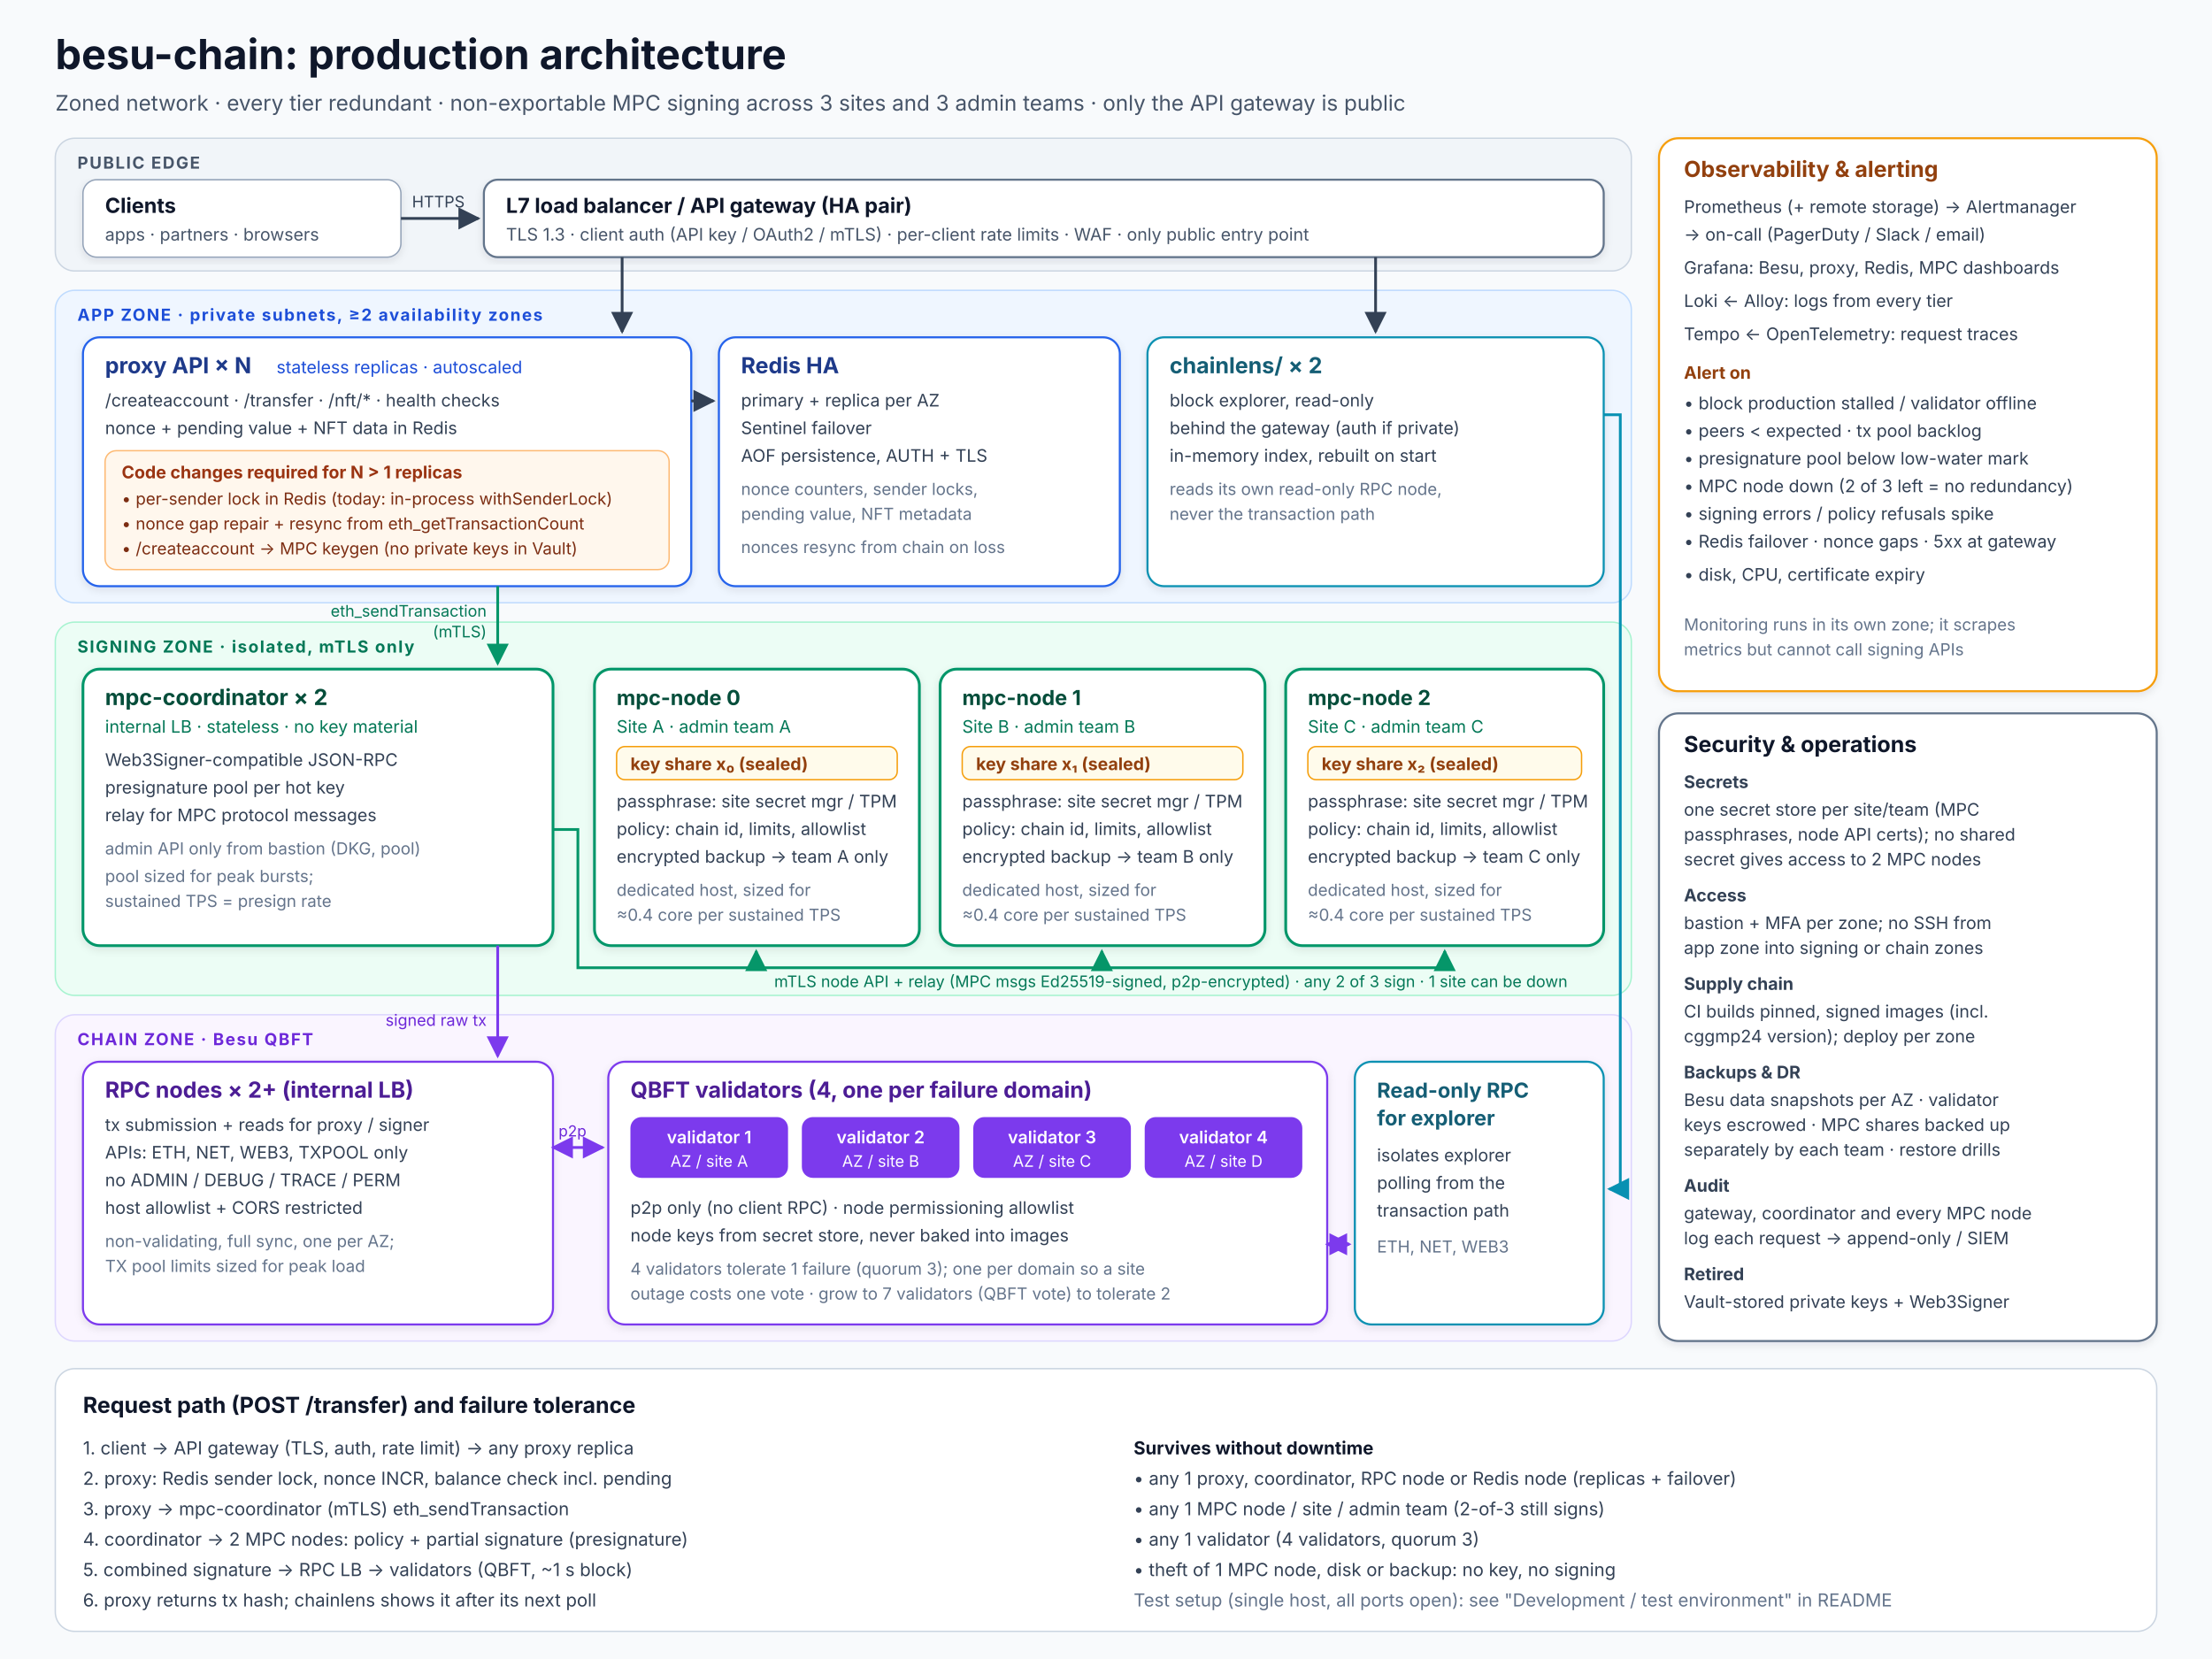
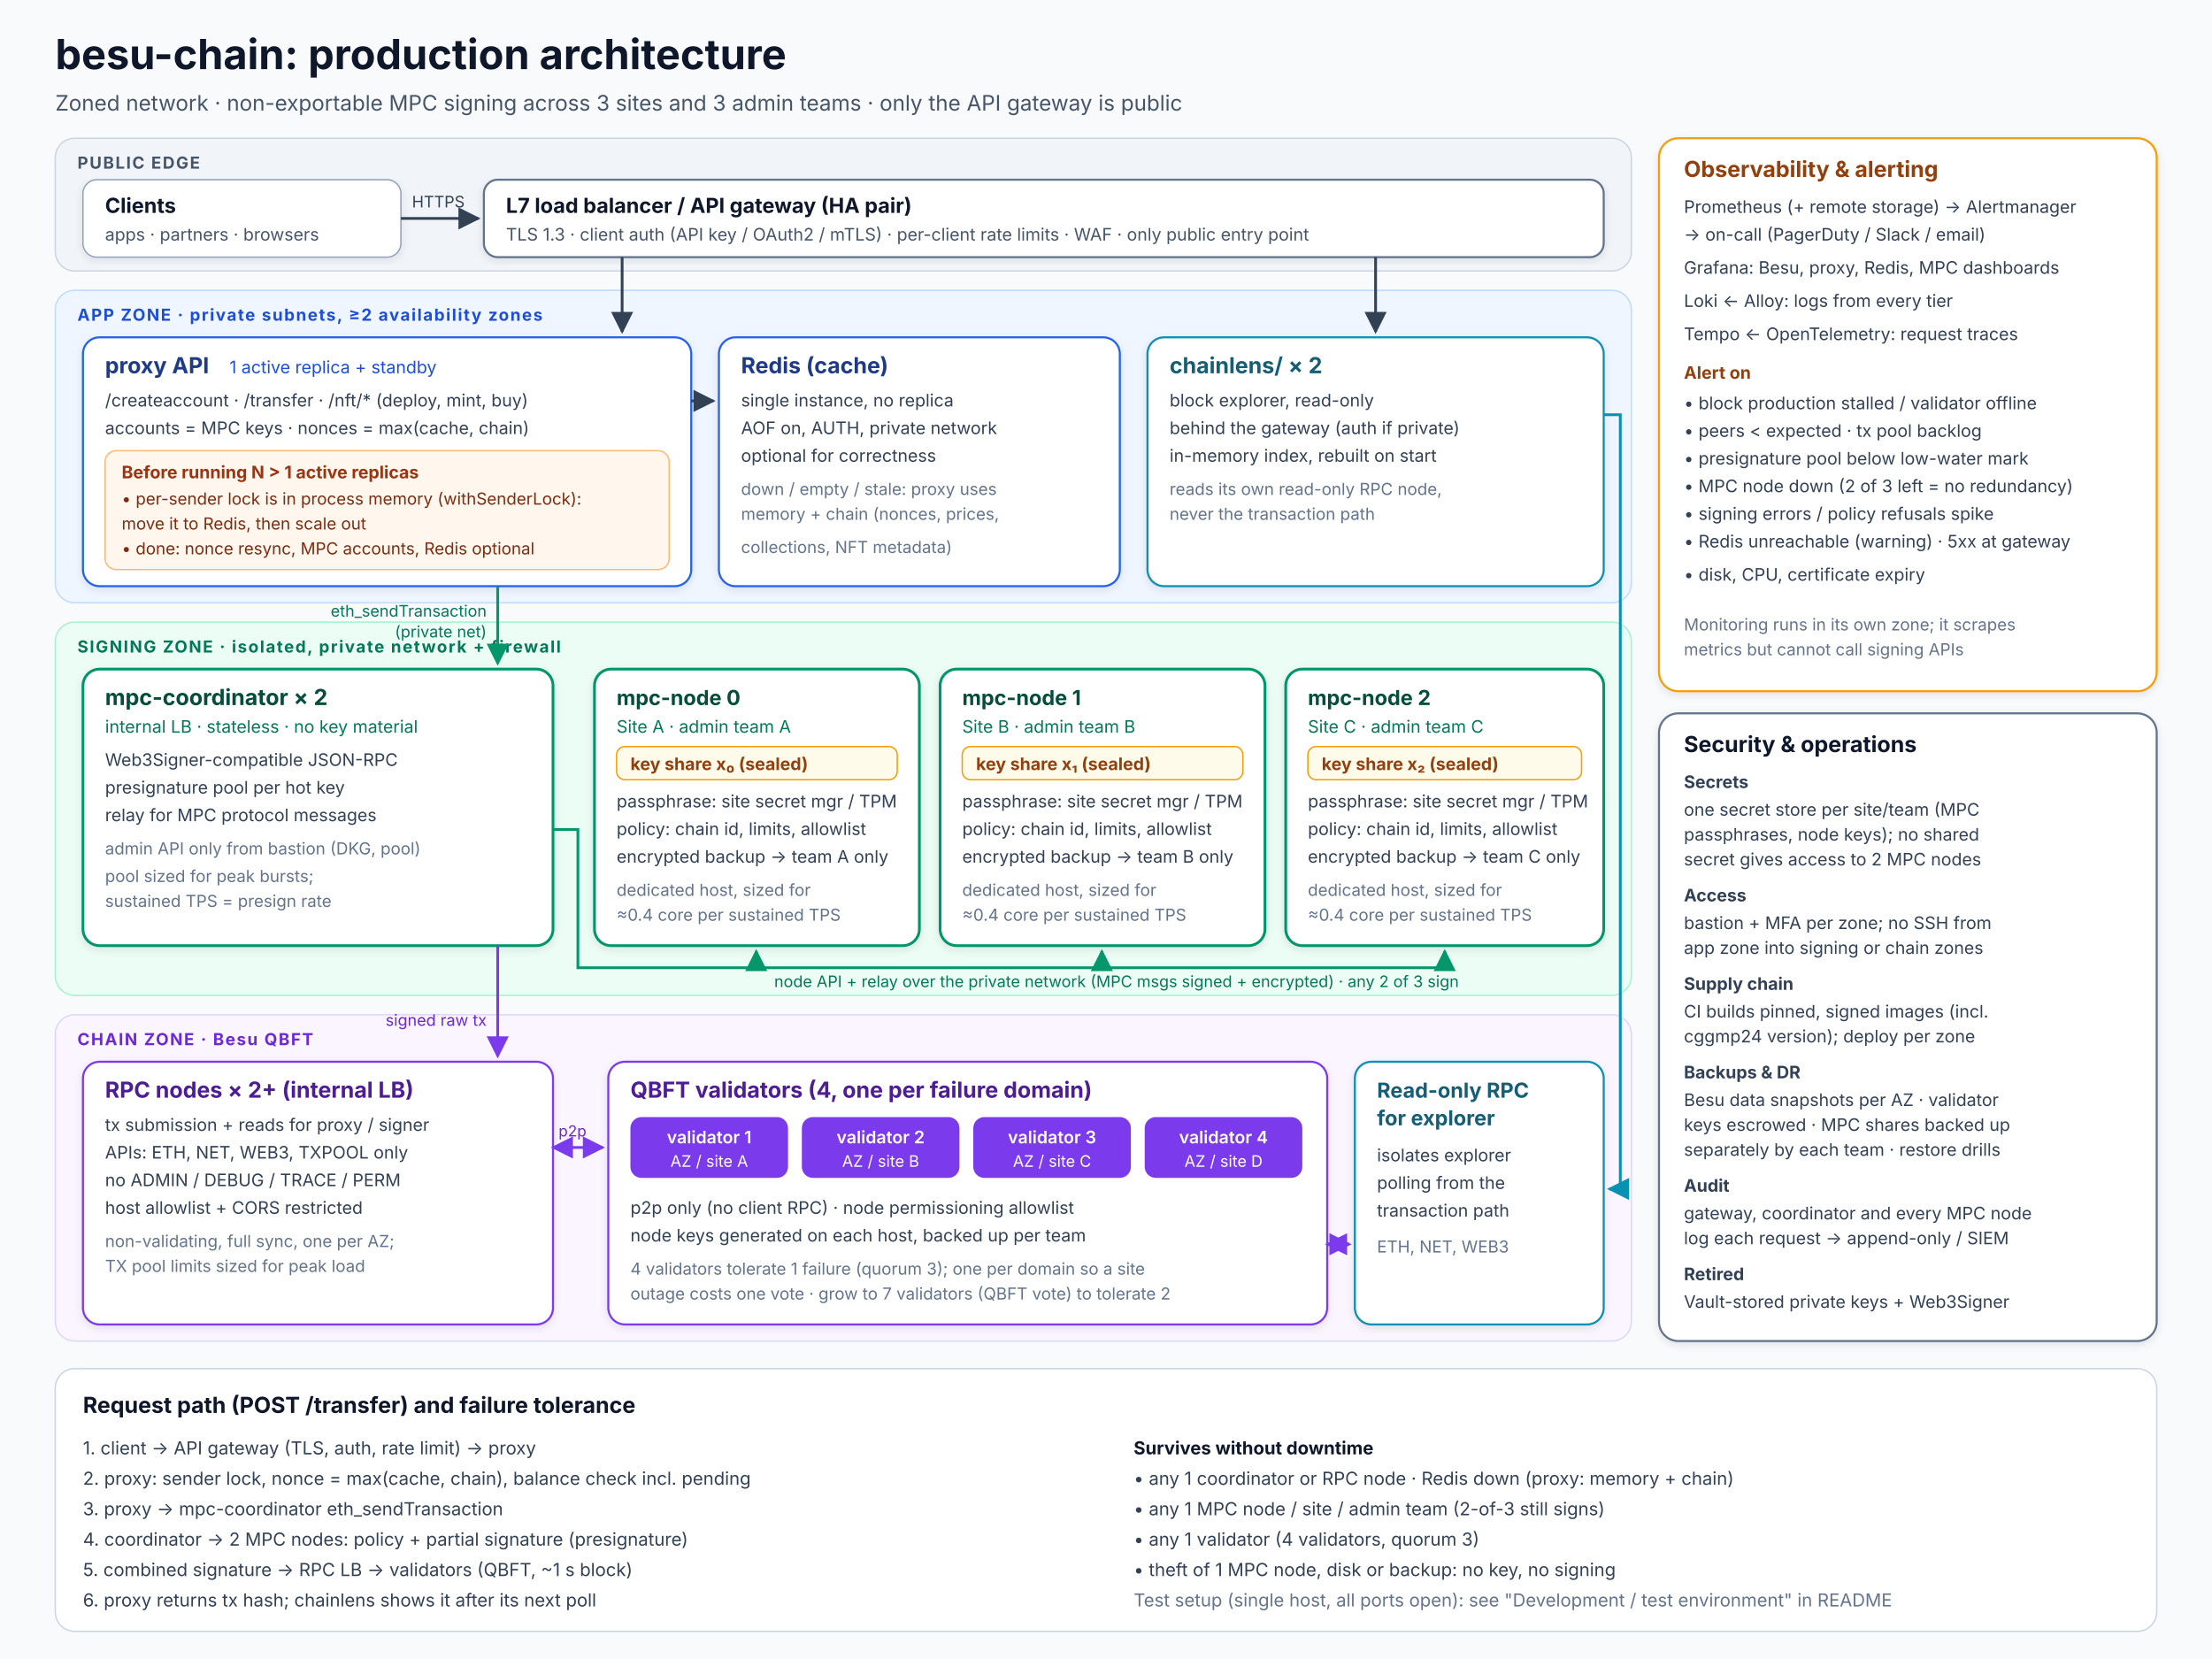
<svg xmlns="http://www.w3.org/2000/svg" width="1600" height="1200" viewBox="0 0 1600 1200" font-family="Inter, 'Segoe UI', Helvetica, Arial, sans-serif">
  <defs>
    <marker id="a" viewBox="0 0 10 10" refX="9" refY="5" markerWidth="8" markerHeight="8" orient="auto-start-reverse">
      <path d="M0,0 L10,5 L0,10 z" fill="#334155" />
    </marker>
    <marker id="aG" viewBox="0 0 10 10" refX="9" refY="5" markerWidth="8" markerHeight="8" orient="auto-start-reverse">
      <path d="M0,0 L10,5 L0,10 z" fill="#059669" />
    </marker>
    <marker id="aP" viewBox="0 0 10 10" refX="9" refY="5" markerWidth="8" markerHeight="8" orient="auto-start-reverse">
      <path d="M0,0 L10,5 L0,10 z" fill="#7c3aed" />
    </marker>
    <marker id="aC" viewBox="0 0 10 10" refX="9" refY="5" markerWidth="8" markerHeight="8" orient="auto-start-reverse">
      <path d="M0,0 L10,5 L0,10 z" fill="#0891b2" />
    </marker>
    <filter id="sh" x="-5%" y="-5%" width="110%" height="115%">
      <feDropShadow dx="0" dy="2" stdDeviation="3" flood-color="#0f172a" flood-opacity="0.10" />
    </filter>
  </defs>
  <rect width="1600" height="1200" fill="#f8fafc" />
  <text x="40" y="50" font-size="30" font-weight="700" fill="#0f172a">besu-chain: production architecture</text>
-   <text x="40" y="80" font-size="15.5" fill="#475569">Zoned network · every tier redundant · non-exportable MPC signing across 3 sites and 3 admin teams · only the API gateway is public</text>
+   <text x="40" y="80" font-size="15.5" fill="#475569">Zoned network · non-exportable MPC signing across 3 sites and 3 admin teams · only the API gateway is public</text>
  <rect x="40" y="100" width="1140" height="96" rx="14" fill="#f1f5f9" stroke="#cbd5e1" />
  <text x="56" y="122" font-size="12" font-weight="700" fill="#475569" letter-spacing="1">PUBLIC EDGE</text>
  <rect x="40" y="210" width="1140" height="226" rx="14" fill="#eff6ff" stroke="#bfdbfe" />
  <text x="56" y="232" font-size="12" font-weight="700" fill="#1d4ed8" letter-spacing="1">APP ZONE · private subnets, ≥2 availability zones</text>
  <rect x="40" y="450" width="1140" height="270" rx="14" fill="#ecfdf5" stroke="#a7f3d0" />
-   <text x="56" y="472" font-size="12" font-weight="700" fill="#047857" letter-spacing="1">SIGNING ZONE · isolated, mTLS only</text>
+   <text x="56" y="472" font-size="12" font-weight="700" fill="#047857" letter-spacing="1">SIGNING ZONE · isolated, private network + firewall</text>
  <rect x="40" y="734" width="1140" height="236" rx="14" fill="#faf5ff" stroke="#ddd6fe" />
  <text x="56" y="756" font-size="12" font-weight="700" fill="#6d28d9" letter-spacing="1">CHAIN ZONE · Besu QBFT</text>
  <g filter="url(#sh)">
    <rect x="60" y="130" width="230" height="56" rx="10" fill="#ffffff" stroke="#94a3b8" />
  </g>
  <text x="76" y="154" font-size="15" font-weight="700" fill="#0f172a">Clients</text>
  <text x="76" y="174" font-size="12.5" fill="#475569">apps · partners · browsers</text>
  <line x1="290" y1="158" x2="346" y2="158" stroke="#334155" stroke-width="2" marker-end="url(#a)" />
  <text x="298" y="150" font-size="11.5" fill="#334155">HTTPS</text>
  <g filter="url(#sh)">
    <rect x="350" y="130" width="810" height="56" rx="10" fill="#ffffff" stroke="#64748b" stroke-width="1.5" />
  </g>
  <text x="366" y="154" font-size="15" font-weight="700" fill="#0f172a">L7 load balancer / API gateway (HA pair)</text>
  <text x="366" y="174" font-size="12.5" fill="#475569">TLS 1.3 · client auth (API key / OAuth2 / mTLS) · per-client rate limits · WAF · only public entry point</text>
  <g filter="url(#sh)">
    <rect x="60" y="244" width="440" height="180" rx="12" fill="#ffffff" stroke="#2563eb" stroke-width="1.5" />
  </g>
-   <text x="76" y="270" font-size="16" font-weight="700" fill="#1e3a8a">proxy API × N</text>
-   <text x="200" y="270" font-size="12.5" fill="#1d4ed8">stateless replicas · autoscaled</text>
-   <text x="76" y="294" font-size="12.5" fill="#334155">/createaccount · /transfer · /nft/* · health checks</text>
-   <text x="76" y="314" font-size="12.5" fill="#334155">nonce + pending value + NFT data in Redis</text>
+   <text x="76" y="270" font-size="16" font-weight="700" fill="#1e3a8a">proxy API</text>
+   <text x="166" y="270" font-size="12.5" fill="#1d4ed8">1 active replica + standby</text>
+   <text x="76" y="294" font-size="12.5" fill="#334155">/createaccount · /transfer · /nft/* (deploy, mint, buy)</text>
+   <text x="76" y="314" font-size="12.5" fill="#334155">accounts = MPC keys · nonces = max(cache, chain)</text>
  <rect x="76" y="326" width="408" height="86" rx="8" fill="#fff7ed" stroke="#fdba74" />
-   <text x="88" y="346" font-size="12.5" font-weight="700" fill="#9a3412">Code changes required for N &gt; 1 replicas</text>
-   <text x="88" y="365" font-size="12" fill="#7c2d12">• per-sender lock in Redis (today: in-process withSenderLock)</text>
-   <text x="88" y="383" font-size="12" fill="#7c2d12">• nonce gap repair + resync from eth_getTransactionCount</text>
-   <text x="88" y="401" font-size="12" fill="#7c2d12">• /createaccount → MPC keygen (no private keys in Vault)</text>
+   <text x="88" y="346" font-size="12.5" font-weight="700" fill="#9a3412">Before running N &gt; 1 active replicas</text>
+   <text x="88" y="365" font-size="12" fill="#7c2d12">• per-sender lock is in process memory (withSenderLock):</text>
+   <text x="88" y="383" font-size="12" fill="#7c2d12">  move it to Redis, then scale out</text>
+   <text x="88" y="401" font-size="12" fill="#7c2d12">• done: nonce resync, MPC accounts, Redis optional</text>
  <g filter="url(#sh)">
    <rect x="520" y="244" width="290" height="180" rx="12" fill="#ffffff" stroke="#2563eb" stroke-width="1.5" />
  </g>
-   <text x="536" y="270" font-size="16" font-weight="700" fill="#1e3a8a">Redis HA</text>
-   <text x="536" y="294" font-size="12.5" fill="#334155">primary + replica per AZ</text>
-   <text x="536" y="314" font-size="12.5" fill="#334155">Sentinel failover</text>
-   <text x="536" y="334" font-size="12.5" fill="#334155">AOF persistence, AUTH + TLS</text>
-   <text x="536" y="358" font-size="12" fill="#64748b">nonce counters, sender locks,</text>
-   <text x="536" y="376" font-size="12" fill="#64748b">pending value, NFT metadata</text>
-   <text x="536" y="400" font-size="12" fill="#64748b">nonces resync from chain on loss</text>
+   <text x="536" y="270" font-size="16" font-weight="700" fill="#1e3a8a">Redis (cache)</text>
+   <text x="536" y="294" font-size="12.5" fill="#334155">single instance, no replica</text>
+   <text x="536" y="314" font-size="12.5" fill="#334155">AOF on, AUTH, private network</text>
+   <text x="536" y="334" font-size="12.5" fill="#334155">optional for correctness</text>
+   <text x="536" y="358" font-size="12" fill="#64748b">down / empty / stale: proxy uses</text>
+   <text x="536" y="376" font-size="12" fill="#64748b">memory + chain (nonces, prices,</text>
+   <text x="536" y="400" font-size="12" fill="#64748b">collections, NFT metadata)</text>
  <g filter="url(#sh)">
    <rect x="830" y="244" width="330" height="180" rx="12" fill="#ffffff" stroke="#0891b2" stroke-width="1.5" />
  </g>
  <text x="846" y="270" font-size="16" font-weight="700" fill="#155e75">chainlens/ × 2</text>
  <text x="846" y="294" font-size="12.5" fill="#334155">block explorer, read-only</text>
  <text x="846" y="314" font-size="12.5" fill="#334155">behind the gateway (auth if private)</text>
  <text x="846" y="334" font-size="12.5" fill="#334155">in-memory index, rebuilt on start</text>
  <text x="846" y="358" font-size="12" fill="#64748b">reads its own read-only RPC node,</text>
  <text x="846" y="376" font-size="12" fill="#64748b">never the transaction path</text>
  <line x1="450" y1="186" x2="450" y2="240" stroke="#334155" stroke-width="2" marker-end="url(#a)" />
  <line x1="995" y1="186" x2="995" y2="240" stroke="#334155" stroke-width="2" marker-end="url(#a)" />
  <line x1="500" y1="290" x2="516" y2="290" stroke="#334155" stroke-width="2" marker-end="url(#a)" />
  <g filter="url(#sh)">
    <rect x="60" y="484" width="340" height="200" rx="12" fill="#ffffff" stroke="#059669" stroke-width="2" />
  </g>
  <text x="76" y="510" font-size="16" font-weight="700" fill="#064e3b">mpc-coordinator × 2</text>
  <text x="76" y="530" font-size="12.5" fill="#047857">internal LB · stateless · no key material</text>
  <text x="76" y="554" font-size="12.5" fill="#334155">Web3Signer-compatible JSON-RPC</text>
  <text x="76" y="574" font-size="12.5" fill="#334155">presignature pool per hot key</text>
  <text x="76" y="594" font-size="12.5" fill="#334155">relay for MPC protocol messages</text>
  <text x="76" y="618" font-size="12" fill="#64748b">admin API only from bastion (DKG, pool)</text>
  <text x="76" y="638" font-size="12" fill="#64748b">pool sized for peak bursts;</text>
  <text x="76" y="656" font-size="12" fill="#64748b">sustained TPS = presign rate</text>
  <line x1="360" y1="424" x2="360" y2="480" stroke="#059669" stroke-width="2" marker-end="url(#aG)" />
  <text x="352" y="446" font-size="11.5" fill="#047857" text-anchor="end">eth_sendTransaction</text>
-   <text x="352" y="461" font-size="11.5" fill="#047857" text-anchor="end">(mTLS)</text>
+   <text x="352" y="461" font-size="11.5" fill="#047857" text-anchor="end">(private net)</text>
  <g font-size="12.5">
    <g filter="url(#sh)">
      <rect x="430" y="484" width="235" height="200" rx="12" fill="#ffffff" stroke="#059669" stroke-width="2" />
    </g>
    <text x="446" y="510" font-size="15" font-weight="700" fill="#064e3b">mpc-node 0</text>
    <text x="446" y="530" fill="#047857">Site A · admin team A</text>
    <rect x="446" y="540" width="203" height="24" rx="6" fill="#fffbeb" stroke="#f59e0b" />
    <text x="456" y="557" font-weight="700" fill="#92400e">key share x₀ (sealed)</text>
    <text x="446" y="584" fill="#334155">passphrase: site secret mgr / TPM</text>
    <text x="446" y="604" fill="#334155">policy: chain id, limits, allowlist</text>
    <text x="446" y="624" fill="#334155">encrypted backup → team A only</text>
    <text x="446" y="648" font-size="12" fill="#64748b">dedicated host, sized for</text>
    <text x="446" y="666" font-size="12" fill="#64748b">≈0.4 core per sustained TPS</text>
    <g filter="url(#sh)">
      <rect x="680" y="484" width="235" height="200" rx="12" fill="#ffffff" stroke="#059669" stroke-width="2" />
    </g>
    <text x="696" y="510" font-size="15" font-weight="700" fill="#064e3b">mpc-node 1</text>
    <text x="696" y="530" fill="#047857">Site B · admin team B</text>
    <rect x="696" y="540" width="203" height="24" rx="6" fill="#fffbeb" stroke="#f59e0b" />
    <text x="706" y="557" font-weight="700" fill="#92400e">key share x₁ (sealed)</text>
    <text x="696" y="584" fill="#334155">passphrase: site secret mgr / TPM</text>
    <text x="696" y="604" fill="#334155">policy: chain id, limits, allowlist</text>
    <text x="696" y="624" fill="#334155">encrypted backup → team B only</text>
    <text x="696" y="648" font-size="12" fill="#64748b">dedicated host, sized for</text>
    <text x="696" y="666" font-size="12" fill="#64748b">≈0.4 core per sustained TPS</text>
    <g filter="url(#sh)">
      <rect x="930" y="484" width="230" height="200" rx="12" fill="#ffffff" stroke="#059669" stroke-width="2" />
    </g>
    <text x="946" y="510" font-size="15" font-weight="700" fill="#064e3b">mpc-node 2</text>
    <text x="946" y="530" fill="#047857">Site C · admin team C</text>
    <rect x="946" y="540" width="198" height="24" rx="6" fill="#fffbeb" stroke="#f59e0b" />
    <text x="956" y="557" font-weight="700" fill="#92400e">key share x₂ (sealed)</text>
    <text x="946" y="584" fill="#334155">passphrase: site secret mgr / TPM</text>
    <text x="946" y="604" fill="#334155">policy: chain id, limits, allowlist</text>
    <text x="946" y="624" fill="#334155">encrypted backup → team C only</text>
    <text x="946" y="648" font-size="12" fill="#64748b">dedicated host, sized for</text>
    <text x="946" y="666" font-size="12" fill="#64748b">≈0.4 core per sustained TPS</text>
  </g>
  <g stroke="#059669" stroke-width="2" fill="none">
    <path d="M 400 600 L 418 600 L 418 700 L 1045 700" />
    <path d="M 547 700 L 547 688" marker-end="url(#aG)" />
    <path d="M 797 700 L 797 688" marker-end="url(#aG)" />
    <path d="M 1045 700 L 1045 688" marker-end="url(#aG)" />
  </g>
-   <text x="560" y="714" font-size="11.5" fill="#047857">mTLS node API + relay (MPC msgs Ed25519-signed, p2p-encrypted) · any 2 of 3 sign · 1 site can be down</text>
+   <text x="560" y="714" font-size="11.5" fill="#047857">node API + relay over the private network (MPC msgs signed + encrypted) · any 2 of 3 sign</text>
  <g filter="url(#sh)">
    <rect x="60" y="768" width="340" height="190" rx="12" fill="#ffffff" stroke="#7c3aed" stroke-width="1.5" />
  </g>
  <text x="76" y="794" font-size="16" font-weight="700" fill="#4c1d95">RPC nodes × 2+ (internal LB)</text>
  <text x="76" y="818" font-size="12.5" fill="#334155">tx submission + reads for proxy / signer</text>
  <text x="76" y="838" font-size="12.5" fill="#334155">APIs: ETH, NET, WEB3, TXPOOL only</text>
  <text x="76" y="858" font-size="12.5" fill="#334155">no ADMIN / DEBUG / TRACE / PERM</text>
  <text x="76" y="878" font-size="12.5" fill="#334155">host allowlist + CORS restricted</text>
  <text x="76" y="902" font-size="12" fill="#64748b">non-validating, full sync, one per AZ;</text>
  <text x="76" y="920" font-size="12" fill="#64748b">TX pool limits sized for peak load</text>
  <line x1="360" y1="684" x2="360" y2="764" stroke="#7c3aed" stroke-width="2" marker-end="url(#aP)" />
  <text x="352" y="742" font-size="11.5" fill="#6d28d9" text-anchor="end">signed raw tx</text>
  <g filter="url(#sh)">
    <rect x="440" y="768" width="520" height="190" rx="12" fill="#ffffff" stroke="#7c3aed" stroke-width="1.5" />
  </g>
  <text x="456" y="794" font-size="16" font-weight="700" fill="#4c1d95">QBFT validators (4, one per failure domain)</text>
  <g font-size="12.5" font-weight="600" fill="#ffffff">
    <rect x="456" y="808" width="114" height="44" rx="8" fill="#7c3aed" />
    <text x="513" y="827" text-anchor="middle">validator 1</text>
    <text x="513" y="844" text-anchor="middle" font-weight="400" font-size="11.5">AZ / site A</text>
    <rect x="580" y="808" width="114" height="44" rx="8" fill="#7c3aed" />
    <text x="637" y="827" text-anchor="middle">validator 2</text>
    <text x="637" y="844" text-anchor="middle" font-weight="400" font-size="11.5">AZ / site B</text>
    <rect x="704" y="808" width="114" height="44" rx="8" fill="#7c3aed" />
    <text x="761" y="827" text-anchor="middle">validator 3</text>
    <text x="761" y="844" text-anchor="middle" font-weight="400" font-size="11.5">AZ / site C</text>
    <rect x="828" y="808" width="114" height="44" rx="8" fill="#7c3aed" />
    <text x="885" y="827" text-anchor="middle">validator 4</text>
    <text x="885" y="844" text-anchor="middle" font-weight="400" font-size="11.5">AZ / site D</text>
  </g>
  <text x="456" y="878" font-size="12.5" fill="#334155">p2p only (no client RPC) · node permissioning allowlist</text>
-   <text x="456" y="898" font-size="12.5" fill="#334155">node keys from secret store, never baked into images</text>
+   <text x="456" y="898" font-size="12.5" fill="#334155">node keys generated on each host, backed up per team</text>
  <text x="456" y="922" font-size="12" fill="#64748b">4 validators tolerate 1 failure (quorum 3); one per domain so a site</text>
  <text x="456" y="940" font-size="12" fill="#64748b">outage costs one vote · grow to 7 validators (QBFT vote) to tolerate 2</text>
  <line x1="400" y1="830" x2="436" y2="830" stroke="#7c3aed" stroke-width="2" marker-end="url(#aP)" marker-start="url(#aP)" />
  <text x="404" y="822" font-size="11" fill="#6d28d9">p2p</text>
  <g filter="url(#sh)">
    <rect x="980" y="768" width="180" height="190" rx="12" fill="#ffffff" stroke="#0891b2" stroke-width="1.5" />
  </g>
  <text x="996" y="794" font-size="15" font-weight="700" fill="#155e75">Read-only RPC</text>
  <text x="996" y="814" font-size="15" font-weight="700" fill="#155e75">for explorer</text>
  <text x="996" y="840" font-size="12.5" fill="#334155">isolates explorer</text>
  <text x="996" y="860" font-size="12.5" fill="#334155">polling from the</text>
  <text x="996" y="880" font-size="12.5" fill="#334155">transaction path</text>
  <text x="996" y="906" font-size="12" fill="#64748b">ETH, NET, WEB3</text>
  <line x1="960" y1="900" x2="976" y2="900" stroke="#7c3aed" stroke-width="2" marker-end="url(#aP)" marker-start="url(#aP)" />
  <path d="M 1160 300 L 1172 300 L 1172 860 L 1164 860" stroke="#0891b2" stroke-width="2" fill="none" marker-end="url(#aC)" />
  <g filter="url(#sh)">
    <rect x="1200" y="100" width="360" height="400" rx="14" fill="#ffffff" stroke="#f59e0b" stroke-width="1.5" />
  </g>
  <text x="1218" y="128" font-size="16" font-weight="700" fill="#92400e">Observability &amp; alerting</text>
  <g font-size="12.5" fill="#334155">
    <text x="1218" y="154">Prometheus (+ remote storage) → Alertmanager</text>
    <text x="1218" y="174">→ on-call (PagerDuty / Slack / email)</text>
    <text x="1218" y="198">Grafana: Besu, proxy, Redis, MPC dashboards</text>
    <text x="1218" y="222">Loki ← Alloy: logs from every tier</text>
    <text x="1218" y="246">Tempo ← OpenTelemetry: request traces</text>
    <text x="1218" y="274" font-weight="700" fill="#92400e">Alert on</text>
    <text x="1218" y="296">• block production stalled / validator offline</text>
    <text x="1218" y="316">• peers &lt; expected · tx pool backlog</text>
    <text x="1218" y="336">• presignature pool below low-water mark</text>
    <text x="1218" y="356">• MPC node down (2 of 3 left = no redundancy)</text>
    <text x="1218" y="376">• signing errors / policy refusals spike</text>
-     <text x="1218" y="396">• Redis failover · nonce gaps · 5xx at gateway</text>
+     <text x="1218" y="396">• Redis unreachable (warning) · 5xx at gateway</text>
    <text x="1218" y="420">• disk, CPU, certificate expiry</text>
    <text x="1218" y="456" font-size="12" fill="#64748b">Monitoring runs in its own zone; it scrapes</text>
    <text x="1218" y="474" font-size="12" fill="#64748b">metrics but cannot call signing APIs</text>
  </g>
  <g filter="url(#sh)">
    <rect x="1200" y="516" width="360" height="454" rx="14" fill="#ffffff" stroke="#64748b" stroke-width="1.5" />
  </g>
  <text x="1218" y="544" font-size="16" font-weight="700" fill="#0f172a">Security &amp; operations</text>
  <g font-size="12.5" fill="#334155">
    <text x="1218" y="570" font-weight="700">Secrets</text>
    <text x="1218" y="590">one secret store per site/team (MPC</text>
-     <text x="1218" y="608">passphrases, node API certs); no shared</text>
+     <text x="1218" y="608">passphrases, node keys); no shared</text>
    <text x="1218" y="626">secret gives access to 2 MPC nodes</text>
    <text x="1218" y="652" font-weight="700">Access</text>
    <text x="1218" y="672">bastion + MFA per zone; no SSH from</text>
    <text x="1218" y="690">app zone into signing or chain zones</text>
    <text x="1218" y="716" font-weight="700">Supply chain</text>
    <text x="1218" y="736">CI builds pinned, signed images (incl.</text>
    <text x="1218" y="754">cggmp24 version); deploy per zone</text>
    <text x="1218" y="780" font-weight="700">Backups &amp; DR</text>
    <text x="1218" y="800">Besu data snapshots per AZ · validator</text>
    <text x="1218" y="818">keys escrowed · MPC shares backed up</text>
    <text x="1218" y="836">separately by each team · restore drills</text>
    <text x="1218" y="862" font-weight="700">Audit</text>
    <text x="1218" y="882">gateway, coordinator and every MPC node</text>
    <text x="1218" y="900">log each request → append-only / SIEM</text>
    <text x="1218" y="926" font-weight="700">Retired</text>
    <text x="1218" y="946">Vault-stored private keys + Web3Signer</text>
  </g>
  <g transform="translate(40,990)">
    <rect width="1520" height="190" rx="14" fill="#ffffff" stroke="#cbd5e1" />
    <text x="20" y="32" font-size="16" font-weight="700" fill="#0f172a">Request path (POST /transfer) and failure tolerance</text>
    <g font-size="13" fill="#334155">
-       <text x="20" y="62">1. client → API gateway (TLS, auth, rate limit) → any proxy replica</text>
-       <text x="20" y="84">2. proxy: Redis sender lock, nonce INCR, balance check incl. pending</text>
-       <text x="20" y="106">3. proxy → mpc-coordinator (mTLS) eth_sendTransaction</text>
+       <text x="20" y="62">1. client → API gateway (TLS, auth, rate limit) → proxy</text>
+       <text x="20" y="84">2. proxy: sender lock, nonce = max(cache, chain), balance check incl. pending</text>
+       <text x="20" y="106">3. proxy → mpc-coordinator eth_sendTransaction</text>
      <text x="20" y="128">4. coordinator → 2 MPC nodes: policy + partial signature (presignature)</text>
      <text x="20" y="150">5. combined signature → RPC LB → validators (QBFT, ~1 s block)</text>
      <text x="20" y="172">6. proxy returns tx hash; chainlens shows it after its next poll</text>
      <text x="780" y="62" font-weight="700" fill="#0f172a">Survives without downtime</text>
-       <text x="780" y="84">• any 1 proxy, coordinator, RPC node or Redis node (replicas + failover)</text>
+       <text x="780" y="84">• any 1 coordinator or RPC node · Redis down (proxy: memory + chain)</text>
      <text x="780" y="106">• any 1 MPC node / site / admin team (2-of-3 still signs)</text>
      <text x="780" y="128">• any 1 validator (4 validators, quorum 3)</text>
      <text x="780" y="150">• theft of 1 MPC node, disk or backup: no key, no signing</text>
      <text x="780" y="172" fill="#64748b">Test setup (single host, all ports open): see "Development / test environment" in README</text>
    </g>
  </g>
</svg>
